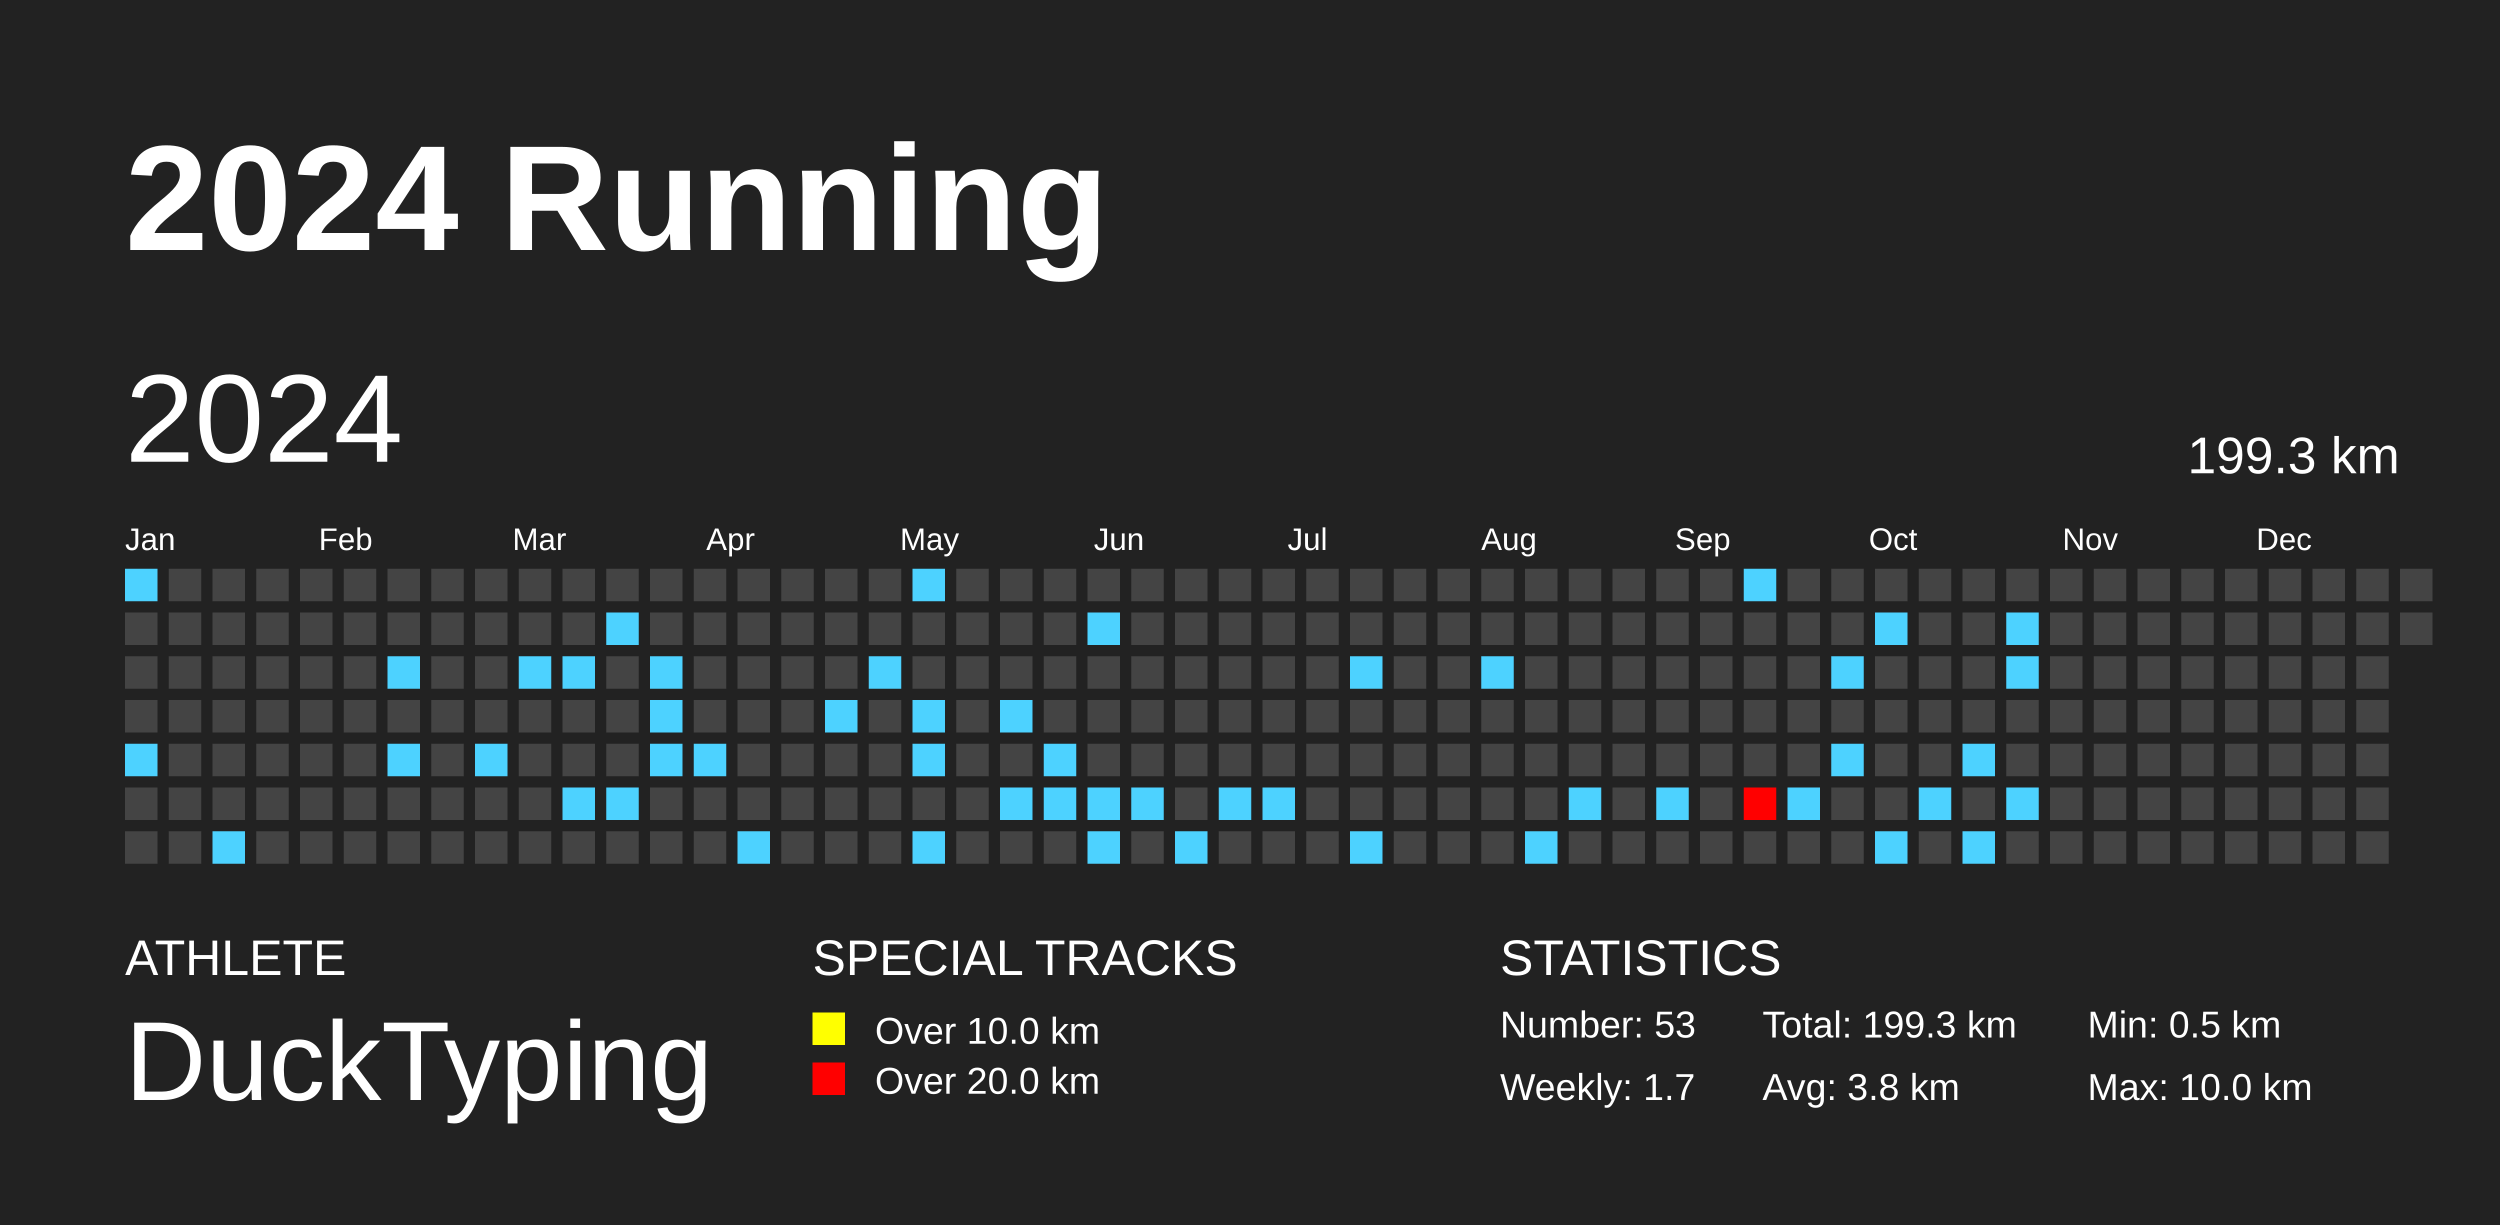
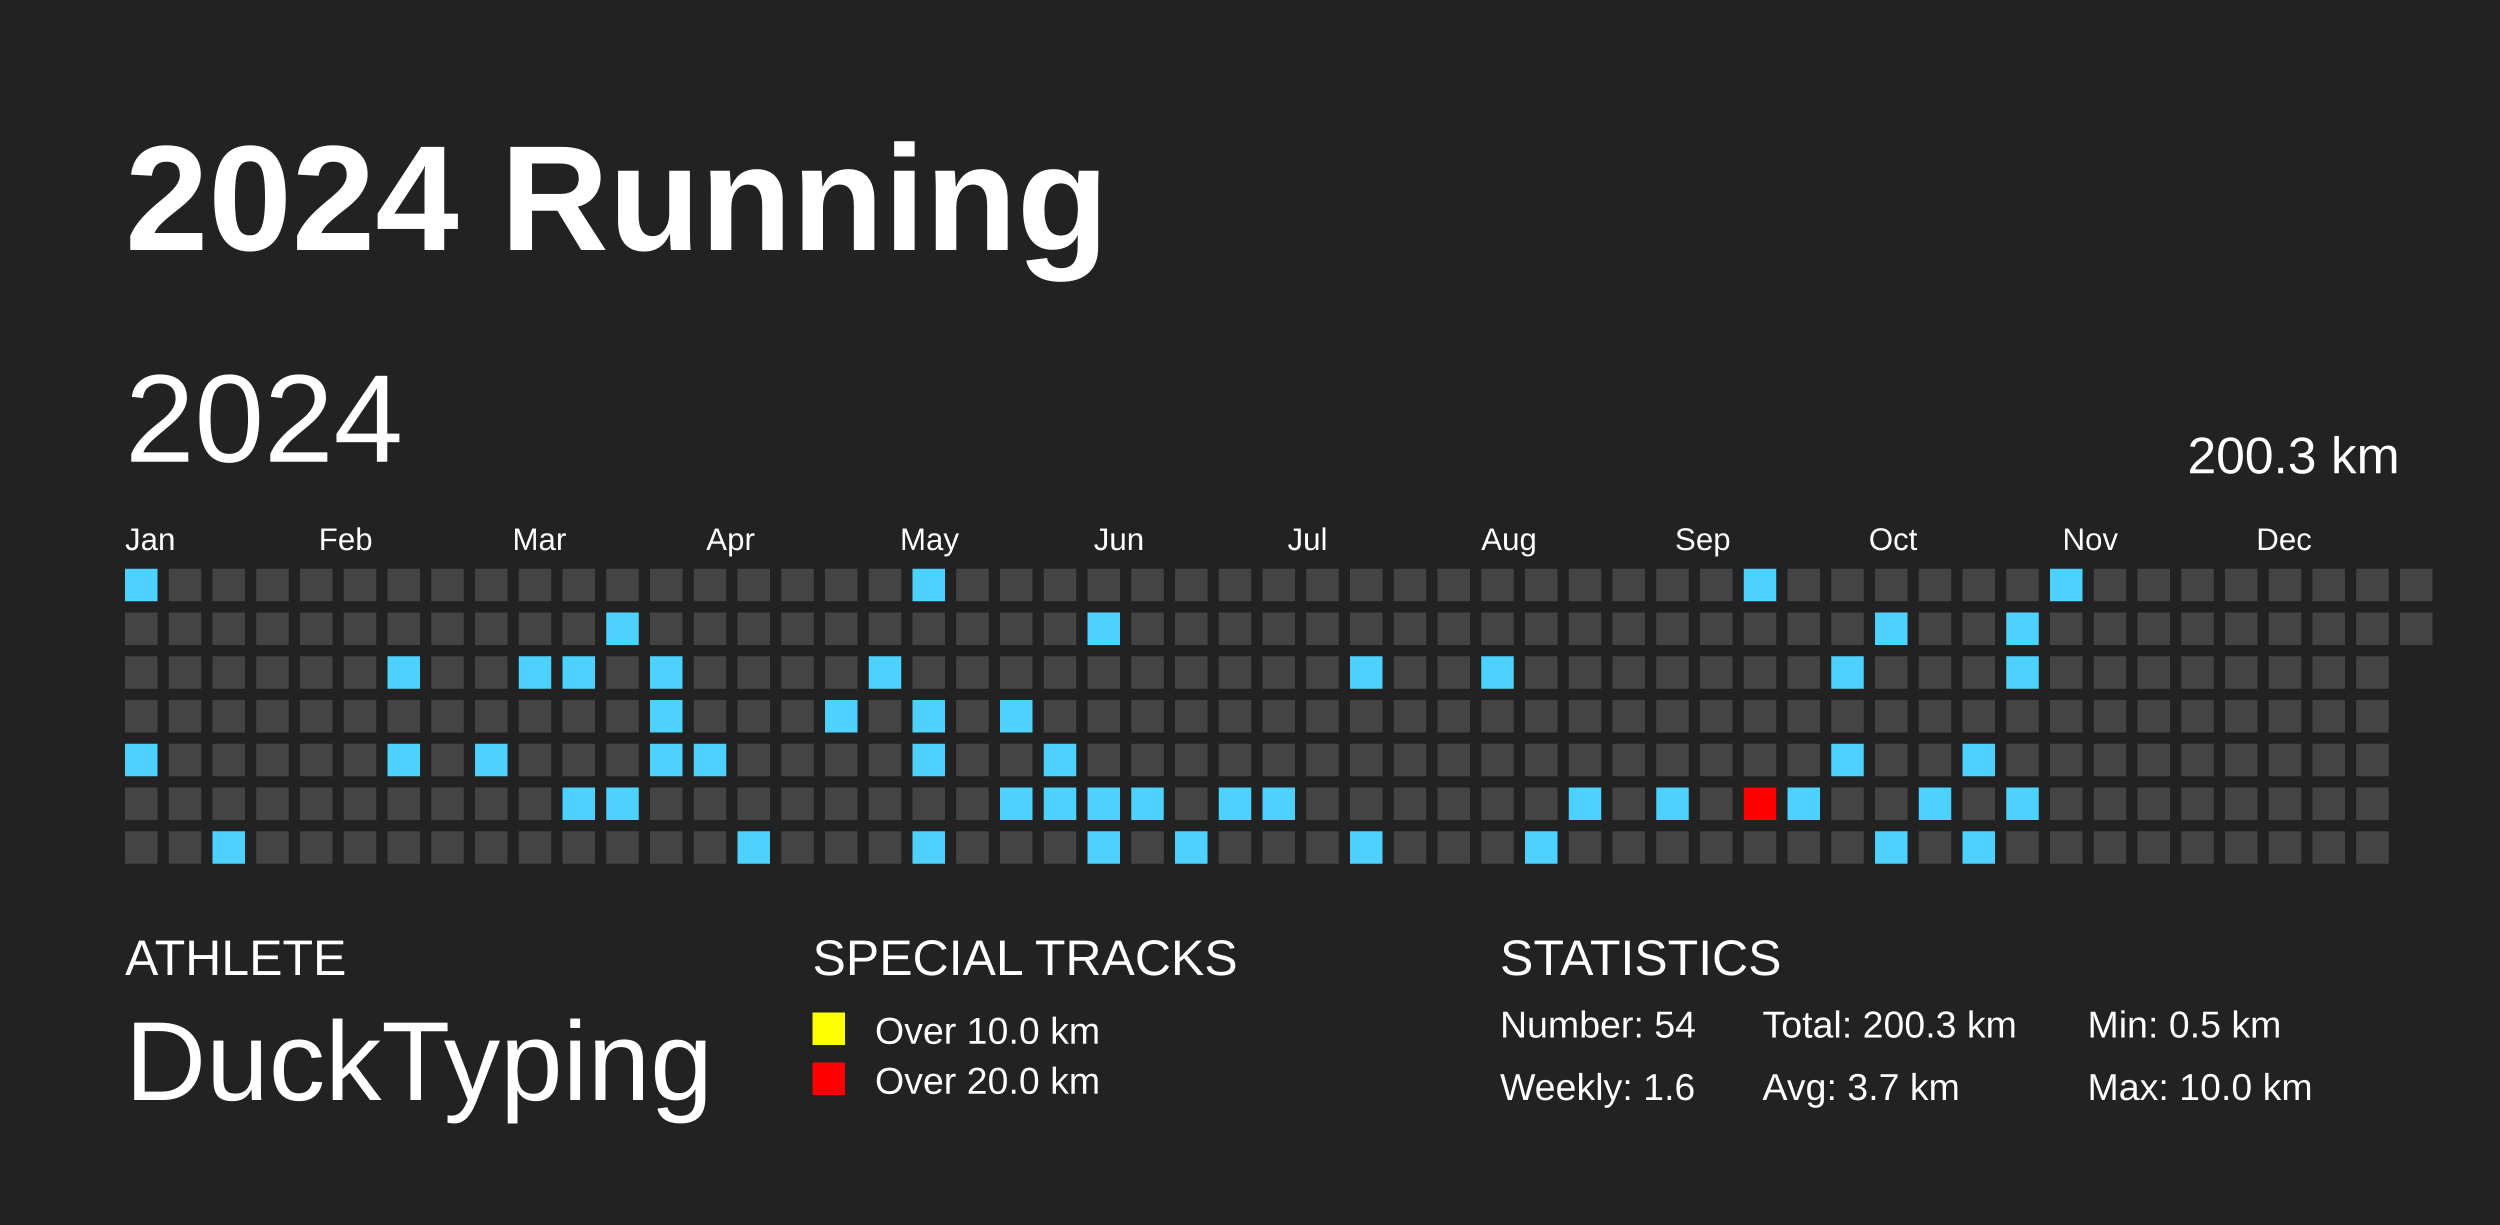
<svg xmlns="http://www.w3.org/2000/svg" baseProfile="full" height="98mm" version="1.1" viewBox="0,0,200,98" width="200mm">
  <defs />
  <rect fill="#222222" height="98" width="200" x="0" y="0" />
  <text fill="#FFFFFF" style="font-size:12px; font-family:Arial; font-weight:bold;" x="10" y="20">2024 Running</text>
  <text fill="#FFFFFF" style="font-size:4px; font-family:Arial" x="10" y="78">ATHLETE</text>
  <text fill="#FFFFFF" style="font-size:9px; font-family:Arial" x="10" y="88">DuckTyping</text>
  <text fill="#FFFFFF" style="font-size:4px; font-family:Arial" x="65" y="78">SPECIAL TRACKS</text>
  <rect fill="yellow" height="2.6" width="2.6" x="65" y="81" />
  <text fill="#FFFFFF" style="font-size:3px; font-family:Arial" x="70" y="83.5">Over 10.0 km</text>
  <rect fill="red" height="2.6" width="2.6" x="65" y="85" />
  <text fill="#FFFFFF" style="font-size:3px; font-family:Arial" x="70" y="87.5">Over 20.0 km</text>
  <text fill="#FFFFFF" style="font-size:4px; font-family:Arial" x="120" y="78">STATISTICS</text>
-   <text fill="#FFFFFF" style="font-size:3px; font-family:Arial" x="120" y="83">Number: 53</text>
-   <text fill="#FFFFFF" style="font-size:3px; font-family:Arial" x="120" y="88">Weekly: 1.7</text>
-   <text fill="#FFFFFF" style="font-size:3px; font-family:Arial" x="141" y="83">Total: 199.3 km</text>
-   <text fill="#FFFFFF" style="font-size:3px; font-family:Arial" x="141" y="88">Avg: 3.8 km</text>
+   <text fill="#FFFFFF" style="font-size:3px; font-family:Arial" x="120" y="83">Number: 54</text>
+   <text fill="#FFFFFF" style="font-size:3px; font-family:Arial" x="120" y="88">Weekly: 1.6</text>
+   <text fill="#FFFFFF" style="font-size:3px; font-family:Arial" x="141" y="83">Total: 200.3 km</text>
+   <text fill="#FFFFFF" style="font-size:3px; font-family:Arial" x="141" y="88">Avg: 3.7 km</text>
  <text fill="#FFFFFF" style="font-size:3px; font-family:Arial" x="167" y="83">Min: 0.5 km</text>
  <text fill="#FFFFFF" style="font-size:3px; font-family:Arial" x="167" y="88">Max: 10.0 km</text>
  <text dominant-baseline="hanging" fill="#FFFFFF" style="font-size:10.0px; font-family:Arial;" x="10" y="30">2024</text>
-   <text dominant-baseline="hanging" fill="#FFFFFF" style="font-size:4.125px; font-family:Arial;" x="175" y="35">199.3 km</text>
+   <text dominant-baseline="hanging" fill="#FFFFFF" style="font-size:4.125px; font-family:Arial;" x="175" y="35">200.3 km</text>
  <text fill="#FFFFFF" style="font-size:2.5px; font-family:Arial" x="10.0" y="44">Jan</text>
  <text fill="#FFFFFF" style="font-size:2.5px; font-family:Arial" x="25.5" y="44">Feb</text>
  <text fill="#FFFFFF" style="font-size:2.5px; font-family:Arial" x="41.0" y="44">Mar</text>
  <text fill="#FFFFFF" style="font-size:2.5px; font-family:Arial" x="56.5" y="44">Apr</text>
  <text fill="#FFFFFF" style="font-size:2.5px; font-family:Arial" x="72.0" y="44">May</text>
  <text fill="#FFFFFF" style="font-size:2.5px; font-family:Arial" x="87.5" y="44">Jun</text>
  <text fill="#FFFFFF" style="font-size:2.5px; font-family:Arial" x="103.0" y="44">Jul</text>
  <text fill="#FFFFFF" style="font-size:2.5px; font-family:Arial" x="118.5" y="44">Aug</text>
  <text fill="#FFFFFF" style="font-size:2.5px; font-family:Arial" x="134.0" y="44">Sep</text>
  <text fill="#FFFFFF" style="font-size:2.5px; font-family:Arial" x="149.5" y="44">Oct</text>
  <text fill="#FFFFFF" style="font-size:2.5px; font-family:Arial" x="165.0" y="44">Nov</text>
  <text fill="#FFFFFF" style="font-size:2.5px; font-family:Arial" x="180.5" y="44">Dec</text>
  <rect fill="#4dd2ff" height="2.6" width="2.6" x="10.0" y="45.5" />
  <rect fill="#444444" height="2.6" width="2.6" x="10.0" y="49.0" />
  <rect fill="#444444" height="2.6" width="2.6" x="10.0" y="52.5" />
  <rect fill="#444444" height="2.6" width="2.6" x="10.0" y="56.0" />
  <rect fill="#4dd2ff" height="2.6" width="2.6" x="10.0" y="59.5" />
  <rect fill="#444444" height="2.6" width="2.6" x="10.0" y="63.0" />
  <rect fill="#444444" height="2.6" width="2.6" x="10.0" y="66.5" />
  <rect fill="#444444" height="2.6" width="2.6" x="13.5" y="45.5" />
  <rect fill="#444444" height="2.6" width="2.6" x="13.5" y="49.0" />
  <rect fill="#444444" height="2.6" width="2.6" x="13.5" y="52.5" />
  <rect fill="#444444" height="2.6" width="2.6" x="13.5" y="56.0" />
  <rect fill="#444444" height="2.6" width="2.6" x="13.5" y="59.5" />
  <rect fill="#444444" height="2.6" width="2.6" x="13.5" y="63.0" />
  <rect fill="#444444" height="2.6" width="2.6" x="13.5" y="66.5" />
  <rect fill="#444444" height="2.6" width="2.6" x="17.0" y="45.5" />
  <rect fill="#444444" height="2.6" width="2.6" x="17.0" y="49.0" />
  <rect fill="#444444" height="2.6" width="2.6" x="17.0" y="52.5" />
  <rect fill="#444444" height="2.6" width="2.6" x="17.0" y="56.0" />
  <rect fill="#444444" height="2.6" width="2.6" x="17.0" y="59.5" />
  <rect fill="#444444" height="2.6" width="2.6" x="17.0" y="63.0" />
  <rect fill="#4dd2ff" height="2.6" width="2.6" x="17.0" y="66.5" />
  <rect fill="#444444" height="2.6" width="2.6" x="20.5" y="45.5" />
  <rect fill="#444444" height="2.6" width="2.6" x="20.5" y="49.0" />
  <rect fill="#444444" height="2.6" width="2.6" x="20.5" y="52.5" />
  <rect fill="#444444" height="2.6" width="2.6" x="20.5" y="56.0" />
  <rect fill="#444444" height="2.6" width="2.6" x="20.5" y="59.5" />
  <rect fill="#444444" height="2.6" width="2.6" x="20.5" y="63.0" />
  <rect fill="#444444" height="2.6" width="2.6" x="20.5" y="66.5" />
  <rect fill="#444444" height="2.6" width="2.6" x="24.0" y="45.5" />
  <rect fill="#444444" height="2.6" width="2.6" x="24.0" y="49.0" />
  <rect fill="#444444" height="2.6" width="2.6" x="24.0" y="52.5" />
  <rect fill="#444444" height="2.6" width="2.6" x="24.0" y="56.0" />
  <rect fill="#444444" height="2.6" width="2.6" x="24.0" y="59.5" />
  <rect fill="#444444" height="2.6" width="2.6" x="24.0" y="63.0" />
  <rect fill="#444444" height="2.6" width="2.6" x="24.0" y="66.5" />
  <rect fill="#444444" height="2.6" width="2.6" x="27.5" y="45.5" />
  <rect fill="#444444" height="2.6" width="2.6" x="27.5" y="49.0" />
  <rect fill="#444444" height="2.6" width="2.6" x="27.5" y="52.5" />
  <rect fill="#444444" height="2.6" width="2.6" x="27.5" y="56.0" />
  <rect fill="#444444" height="2.6" width="2.6" x="27.5" y="59.5" />
  <rect fill="#444444" height="2.6" width="2.6" x="27.5" y="63.0" />
  <rect fill="#444444" height="2.6" width="2.6" x="27.5" y="66.5" />
  <rect fill="#444444" height="2.6" width="2.6" x="31.0" y="45.5" />
  <rect fill="#444444" height="2.6" width="2.6" x="31.0" y="49.0" />
  <rect fill="#4dd2ff" height="2.6" width="2.6" x="31.0" y="52.5" />
  <rect fill="#444444" height="2.6" width="2.6" x="31.0" y="56.0" />
  <rect fill="#4dd2ff" height="2.6" width="2.6" x="31.0" y="59.5" />
  <rect fill="#444444" height="2.6" width="2.6" x="31.0" y="63.0" />
  <rect fill="#444444" height="2.6" width="2.6" x="31.0" y="66.5" />
  <rect fill="#444444" height="2.6" width="2.6" x="34.5" y="45.5" />
  <rect fill="#444444" height="2.6" width="2.6" x="34.5" y="49.0" />
  <rect fill="#444444" height="2.6" width="2.6" x="34.5" y="52.5" />
  <rect fill="#444444" height="2.6" width="2.6" x="34.5" y="56.0" />
  <rect fill="#444444" height="2.6" width="2.6" x="34.5" y="59.5" />
  <rect fill="#444444" height="2.6" width="2.6" x="34.5" y="63.0" />
  <rect fill="#444444" height="2.6" width="2.6" x="34.5" y="66.5" />
  <rect fill="#444444" height="2.6" width="2.6" x="38.0" y="45.5" />
  <rect fill="#444444" height="2.6" width="2.6" x="38.0" y="49.0" />
  <rect fill="#444444" height="2.6" width="2.6" x="38.0" y="52.5" />
  <rect fill="#444444" height="2.6" width="2.6" x="38.0" y="56.0" />
  <rect fill="#4dd2ff" height="2.6" width="2.6" x="38.0" y="59.5" />
  <rect fill="#444444" height="2.6" width="2.6" x="38.0" y="63.0" />
  <rect fill="#444444" height="2.6" width="2.6" x="38.0" y="66.5" />
  <rect fill="#444444" height="2.6" width="2.6" x="41.5" y="45.5" />
  <rect fill="#444444" height="2.6" width="2.6" x="41.5" y="49.0" />
  <rect fill="#4dd2ff" height="2.6" width="2.6" x="41.5" y="52.5" />
  <rect fill="#444444" height="2.6" width="2.6" x="41.5" y="56.0" />
  <rect fill="#444444" height="2.6" width="2.6" x="41.5" y="59.5" />
  <rect fill="#444444" height="2.6" width="2.6" x="41.5" y="63.0" />
  <rect fill="#444444" height="2.6" width="2.6" x="41.5" y="66.5" />
  <rect fill="#444444" height="2.6" width="2.6" x="45.0" y="45.5" />
  <rect fill="#444444" height="2.6" width="2.6" x="45.0" y="49.0" />
  <rect fill="#4dd2ff" height="2.6" width="2.6" x="45.0" y="52.5" />
  <rect fill="#444444" height="2.6" width="2.6" x="45.0" y="56.0" />
  <rect fill="#444444" height="2.6" width="2.6" x="45.0" y="59.5" />
  <rect fill="#4dd2ff" height="2.6" width="2.6" x="45.0" y="63.0" />
  <rect fill="#444444" height="2.6" width="2.6" x="45.0" y="66.5" />
  <rect fill="#444444" height="2.6" width="2.6" x="48.5" y="45.5" />
  <rect fill="#4dd2ff" height="2.6" width="2.6" x="48.5" y="49.0" />
  <rect fill="#444444" height="2.6" width="2.6" x="48.5" y="52.5" />
  <rect fill="#444444" height="2.6" width="2.6" x="48.5" y="56.0" />
  <rect fill="#444444" height="2.6" width="2.6" x="48.5" y="59.5" />
  <rect fill="#4dd2ff" height="2.6" width="2.6" x="48.5" y="63.0" />
  <rect fill="#444444" height="2.6" width="2.6" x="48.5" y="66.5" />
  <rect fill="#444444" height="2.6" width="2.6" x="52.0" y="45.5" />
  <rect fill="#444444" height="2.6" width="2.6" x="52.0" y="49.0" />
  <rect fill="#4dd2ff" height="2.6" width="2.6" x="52.0" y="52.5" />
  <rect fill="#4dd2ff" height="2.6" width="2.6" x="52.0" y="56.0" />
  <rect fill="#4dd2ff" height="2.6" width="2.6" x="52.0" y="59.5" />
  <rect fill="#444444" height="2.6" width="2.6" x="52.0" y="63.0" />
  <rect fill="#444444" height="2.6" width="2.6" x="52.0" y="66.5" />
  <rect fill="#444444" height="2.6" width="2.6" x="55.5" y="45.5" />
  <rect fill="#444444" height="2.6" width="2.6" x="55.5" y="49.0" />
  <rect fill="#444444" height="2.6" width="2.6" x="55.5" y="52.5" />
  <rect fill="#444444" height="2.6" width="2.6" x="55.5" y="56.0" />
  <rect fill="#4dd2ff" height="2.6" width="2.6" x="55.5" y="59.5" />
  <rect fill="#444444" height="2.6" width="2.6" x="55.5" y="63.0" />
  <rect fill="#444444" height="2.6" width="2.6" x="55.5" y="66.5" />
  <rect fill="#444444" height="2.6" width="2.6" x="59.0" y="45.5" />
  <rect fill="#444444" height="2.6" width="2.6" x="59.0" y="49.0" />
  <rect fill="#444444" height="2.6" width="2.6" x="59.0" y="52.5" />
  <rect fill="#444444" height="2.6" width="2.6" x="59.0" y="56.0" />
  <rect fill="#444444" height="2.6" width="2.6" x="59.0" y="59.5" />
  <rect fill="#444444" height="2.6" width="2.6" x="59.0" y="63.0" />
  <rect fill="#4dd2ff" height="2.6" width="2.6" x="59.0" y="66.5" />
  <rect fill="#444444" height="2.6" width="2.6" x="62.5" y="45.5" />
  <rect fill="#444444" height="2.6" width="2.6" x="62.5" y="49.0" />
  <rect fill="#444444" height="2.6" width="2.6" x="62.5" y="52.5" />
  <rect fill="#444444" height="2.6" width="2.6" x="62.5" y="56.0" />
  <rect fill="#444444" height="2.6" width="2.6" x="62.5" y="59.5" />
  <rect fill="#444444" height="2.6" width="2.6" x="62.5" y="63.0" />
  <rect fill="#444444" height="2.6" width="2.6" x="62.5" y="66.5" />
  <rect fill="#444444" height="2.6" width="2.6" x="66.0" y="45.5" />
  <rect fill="#444444" height="2.6" width="2.6" x="66.0" y="49.0" />
  <rect fill="#444444" height="2.6" width="2.6" x="66.0" y="52.5" />
  <rect fill="#4dd2ff" height="2.6" width="2.6" x="66.0" y="56.0" />
  <rect fill="#444444" height="2.6" width="2.6" x="66.0" y="59.5" />
  <rect fill="#444444" height="2.6" width="2.6" x="66.0" y="63.0" />
  <rect fill="#444444" height="2.6" width="2.6" x="66.0" y="66.5" />
  <rect fill="#444444" height="2.6" width="2.6" x="69.5" y="45.5" />
  <rect fill="#444444" height="2.6" width="2.6" x="69.5" y="49.0" />
  <rect fill="#4dd2ff" height="2.6" width="2.6" x="69.5" y="52.5" />
  <rect fill="#444444" height="2.6" width="2.6" x="69.5" y="56.0" />
  <rect fill="#444444" height="2.6" width="2.6" x="69.5" y="59.5" />
  <rect fill="#444444" height="2.6" width="2.6" x="69.5" y="63.0" />
  <rect fill="#444444" height="2.6" width="2.6" x="69.5" y="66.5" />
  <rect fill="#4dd2ff" height="2.6" width="2.6" x="73.0" y="45.5" />
  <rect fill="#444444" height="2.6" width="2.6" x="73.0" y="49.0" />
  <rect fill="#444444" height="2.6" width="2.6" x="73.0" y="52.5" />
  <rect fill="#4dd2ff" height="2.6" width="2.6" x="73.0" y="56.0" />
  <rect fill="#4dd2ff" height="2.6" width="2.6" x="73.0" y="59.5" />
  <rect fill="#444444" height="2.6" width="2.6" x="73.0" y="63.0" />
  <rect fill="#4dd2ff" height="2.6" width="2.6" x="73.0" y="66.5" />
  <rect fill="#444444" height="2.6" width="2.6" x="76.5" y="45.5" />
  <rect fill="#444444" height="2.6" width="2.6" x="76.5" y="49.0" />
  <rect fill="#444444" height="2.6" width="2.6" x="76.5" y="52.5" />
  <rect fill="#444444" height="2.6" width="2.6" x="76.5" y="56.0" />
  <rect fill="#444444" height="2.6" width="2.6" x="76.5" y="59.5" />
  <rect fill="#444444" height="2.6" width="2.6" x="76.5" y="63.0" />
  <rect fill="#444444" height="2.6" width="2.6" x="76.5" y="66.5" />
  <rect fill="#444444" height="2.6" width="2.6" x="80.0" y="45.5" />
  <rect fill="#444444" height="2.6" width="2.6" x="80.0" y="49.0" />
  <rect fill="#444444" height="2.6" width="2.6" x="80.0" y="52.5" />
  <rect fill="#4dd2ff" height="2.6" width="2.6" x="80.0" y="56.0" />
  <rect fill="#444444" height="2.6" width="2.6" x="80.0" y="59.5" />
  <rect fill="#4dd2ff" height="2.6" width="2.6" x="80.0" y="63.0" />
  <rect fill="#444444" height="2.6" width="2.6" x="80.0" y="66.5" />
  <rect fill="#444444" height="2.6" width="2.6" x="83.5" y="45.5" />
  <rect fill="#444444" height="2.6" width="2.6" x="83.5" y="49.0" />
  <rect fill="#444444" height="2.6" width="2.6" x="83.5" y="52.5" />
  <rect fill="#444444" height="2.6" width="2.6" x="83.5" y="56.0" />
  <rect fill="#4dd2ff" height="2.6" width="2.6" x="83.5" y="59.5" />
  <rect fill="#4dd2ff" height="2.6" width="2.6" x="83.5" y="63.0" />
  <rect fill="#444444" height="2.6" width="2.6" x="83.5" y="66.5" />
  <rect fill="#444444" height="2.6" width="2.6" x="87.0" y="45.5" />
  <rect fill="#4dd2ff" height="2.6" width="2.6" x="87.0" y="49.0" />
  <rect fill="#444444" height="2.6" width="2.6" x="87.0" y="52.5" />
  <rect fill="#444444" height="2.6" width="2.6" x="87.0" y="56.0" />
  <rect fill="#444444" height="2.6" width="2.6" x="87.0" y="59.5" />
  <rect fill="#4dd2ff" height="2.6" width="2.6" x="87.0" y="63.0" />
  <rect fill="#4dd2ff" height="2.6" width="2.6" x="87.0" y="66.5" />
  <rect fill="#444444" height="2.6" width="2.6" x="90.5" y="45.5" />
  <rect fill="#444444" height="2.6" width="2.6" x="90.5" y="49.0" />
  <rect fill="#444444" height="2.6" width="2.6" x="90.5" y="52.5" />
  <rect fill="#444444" height="2.6" width="2.6" x="90.5" y="56.0" />
  <rect fill="#444444" height="2.6" width="2.6" x="90.5" y="59.5" />
  <rect fill="#4dd2ff" height="2.6" width="2.6" x="90.5" y="63.0" />
  <rect fill="#444444" height="2.6" width="2.6" x="90.5" y="66.5" />
  <rect fill="#444444" height="2.6" width="2.6" x="94.0" y="45.5" />
  <rect fill="#444444" height="2.6" width="2.6" x="94.0" y="49.0" />
  <rect fill="#444444" height="2.6" width="2.6" x="94.0" y="52.5" />
  <rect fill="#444444" height="2.6" width="2.6" x="94.0" y="56.0" />
  <rect fill="#444444" height="2.6" width="2.6" x="94.0" y="59.5" />
  <rect fill="#444444" height="2.6" width="2.6" x="94.0" y="63.0" />
  <rect fill="#4dd2ff" height="2.6" width="2.6" x="94.0" y="66.5" />
  <rect fill="#444444" height="2.6" width="2.6" x="97.5" y="45.5" />
  <rect fill="#444444" height="2.6" width="2.6" x="97.5" y="49.0" />
  <rect fill="#444444" height="2.6" width="2.6" x="97.5" y="52.5" />
  <rect fill="#444444" height="2.6" width="2.6" x="97.5" y="56.0" />
  <rect fill="#444444" height="2.6" width="2.6" x="97.5" y="59.5" />
  <rect fill="#4dd2ff" height="2.6" width="2.6" x="97.5" y="63.0" />
  <rect fill="#444444" height="2.6" width="2.6" x="97.5" y="66.5" />
  <rect fill="#444444" height="2.6" width="2.6" x="101.0" y="45.5" />
  <rect fill="#444444" height="2.6" width="2.6" x="101.0" y="49.0" />
  <rect fill="#444444" height="2.6" width="2.6" x="101.0" y="52.5" />
  <rect fill="#444444" height="2.6" width="2.6" x="101.0" y="56.0" />
  <rect fill="#444444" height="2.6" width="2.6" x="101.0" y="59.5" />
  <rect fill="#4dd2ff" height="2.6" width="2.6" x="101.0" y="63.0" />
  <rect fill="#444444" height="2.6" width="2.6" x="101.0" y="66.5" />
  <rect fill="#444444" height="2.6" width="2.6" x="104.5" y="45.5" />
  <rect fill="#444444" height="2.6" width="2.6" x="104.5" y="49.0" />
  <rect fill="#444444" height="2.6" width="2.6" x="104.5" y="52.5" />
  <rect fill="#444444" height="2.6" width="2.6" x="104.5" y="56.0" />
  <rect fill="#444444" height="2.6" width="2.6" x="104.5" y="59.5" />
  <rect fill="#444444" height="2.6" width="2.6" x="104.5" y="63.0" />
  <rect fill="#444444" height="2.6" width="2.6" x="104.5" y="66.5" />
  <rect fill="#444444" height="2.6" width="2.6" x="108.0" y="45.5" />
  <rect fill="#444444" height="2.6" width="2.6" x="108.0" y="49.0" />
  <rect fill="#4dd2ff" height="2.6" width="2.6" x="108.0" y="52.5" />
  <rect fill="#444444" height="2.6" width="2.6" x="108.0" y="56.0" />
  <rect fill="#444444" height="2.6" width="2.6" x="108.0" y="59.5" />
  <rect fill="#444444" height="2.6" width="2.6" x="108.0" y="63.0" />
  <rect fill="#4dd2ff" height="2.6" width="2.6" x="108.0" y="66.5" />
  <rect fill="#444444" height="2.6" width="2.6" x="111.5" y="45.5" />
  <rect fill="#444444" height="2.6" width="2.6" x="111.5" y="49.0" />
  <rect fill="#444444" height="2.6" width="2.6" x="111.5" y="52.5" />
  <rect fill="#444444" height="2.6" width="2.6" x="111.5" y="56.0" />
  <rect fill="#444444" height="2.6" width="2.6" x="111.5" y="59.5" />
  <rect fill="#444444" height="2.6" width="2.6" x="111.5" y="63.0" />
  <rect fill="#444444" height="2.6" width="2.6" x="111.5" y="66.5" />
  <rect fill="#444444" height="2.6" width="2.6" x="115.0" y="45.5" />
  <rect fill="#444444" height="2.6" width="2.6" x="115.0" y="49.0" />
  <rect fill="#444444" height="2.6" width="2.6" x="115.0" y="52.5" />
  <rect fill="#444444" height="2.6" width="2.6" x="115.0" y="56.0" />
  <rect fill="#444444" height="2.6" width="2.6" x="115.0" y="59.5" />
  <rect fill="#444444" height="2.6" width="2.6" x="115.0" y="63.0" />
  <rect fill="#444444" height="2.6" width="2.6" x="115.0" y="66.5" />
  <rect fill="#444444" height="2.6" width="2.6" x="118.5" y="45.5" />
  <rect fill="#444444" height="2.6" width="2.6" x="118.5" y="49.0" />
  <rect fill="#4dd2ff" height="2.6" width="2.6" x="118.5" y="52.5" />
  <rect fill="#444444" height="2.6" width="2.6" x="118.5" y="56.0" />
  <rect fill="#444444" height="2.6" width="2.6" x="118.5" y="59.5" />
  <rect fill="#444444" height="2.6" width="2.6" x="118.5" y="63.0" />
  <rect fill="#444444" height="2.6" width="2.6" x="118.5" y="66.5" />
  <rect fill="#444444" height="2.6" width="2.6" x="122.0" y="45.5" />
  <rect fill="#444444" height="2.6" width="2.6" x="122.0" y="49.0" />
  <rect fill="#444444" height="2.6" width="2.6" x="122.0" y="52.5" />
  <rect fill="#444444" height="2.6" width="2.6" x="122.0" y="56.0" />
  <rect fill="#444444" height="2.6" width="2.6" x="122.0" y="59.5" />
  <rect fill="#444444" height="2.6" width="2.6" x="122.0" y="63.0" />
  <rect fill="#4dd2ff" height="2.6" width="2.6" x="122.0" y="66.5" />
  <rect fill="#444444" height="2.6" width="2.6" x="125.5" y="45.5" />
  <rect fill="#444444" height="2.6" width="2.6" x="125.5" y="49.0" />
  <rect fill="#444444" height="2.6" width="2.6" x="125.5" y="52.5" />
  <rect fill="#444444" height="2.6" width="2.6" x="125.5" y="56.0" />
  <rect fill="#444444" height="2.6" width="2.6" x="125.5" y="59.5" />
  <rect fill="#4dd2ff" height="2.6" width="2.6" x="125.5" y="63.0" />
  <rect fill="#444444" height="2.6" width="2.6" x="125.5" y="66.5" />
  <rect fill="#444444" height="2.6" width="2.6" x="129.0" y="45.5" />
  <rect fill="#444444" height="2.6" width="2.6" x="129.0" y="49.0" />
  <rect fill="#444444" height="2.6" width="2.6" x="129.0" y="52.5" />
  <rect fill="#444444" height="2.6" width="2.6" x="129.0" y="56.0" />
  <rect fill="#444444" height="2.6" width="2.6" x="129.0" y="59.5" />
  <rect fill="#444444" height="2.6" width="2.6" x="129.0" y="63.0" />
  <rect fill="#444444" height="2.6" width="2.6" x="129.0" y="66.5" />
  <rect fill="#444444" height="2.6" width="2.6" x="132.5" y="45.5" />
  <rect fill="#444444" height="2.6" width="2.6" x="132.5" y="49.0" />
  <rect fill="#444444" height="2.6" width="2.6" x="132.5" y="52.5" />
  <rect fill="#444444" height="2.6" width="2.6" x="132.5" y="56.0" />
  <rect fill="#444444" height="2.6" width="2.6" x="132.5" y="59.5" />
  <rect fill="#4dd2ff" height="2.6" width="2.6" x="132.5" y="63.0" />
  <rect fill="#444444" height="2.6" width="2.6" x="132.5" y="66.5" />
  <rect fill="#444444" height="2.6" width="2.6" x="136.0" y="45.5" />
  <rect fill="#444444" height="2.6" width="2.6" x="136.0" y="49.0" />
  <rect fill="#444444" height="2.6" width="2.6" x="136.0" y="52.5" />
  <rect fill="#444444" height="2.6" width="2.6" x="136.0" y="56.0" />
  <rect fill="#444444" height="2.6" width="2.6" x="136.0" y="59.5" />
  <rect fill="#444444" height="2.6" width="2.6" x="136.0" y="63.0" />
  <rect fill="#444444" height="2.6" width="2.6" x="136.0" y="66.5" />
  <rect fill="#4dd2ff" height="2.6" width="2.6" x="139.5" y="45.5" />
  <rect fill="#444444" height="2.6" width="2.6" x="139.5" y="49.0" />
  <rect fill="#444444" height="2.6" width="2.6" x="139.5" y="52.5" />
  <rect fill="#444444" height="2.6" width="2.6" x="139.5" y="56.0" />
  <rect fill="#444444" height="2.6" width="2.6" x="139.5" y="59.5" />
  <rect fill="#ff0000" height="2.6" width="2.6" x="139.5" y="63.0" />
  <rect fill="#444444" height="2.6" width="2.6" x="139.5" y="66.5" />
  <rect fill="#444444" height="2.6" width="2.6" x="143.0" y="45.5" />
  <rect fill="#444444" height="2.6" width="2.6" x="143.0" y="49.0" />
  <rect fill="#444444" height="2.6" width="2.6" x="143.0" y="52.5" />
  <rect fill="#444444" height="2.6" width="2.6" x="143.0" y="56.0" />
  <rect fill="#444444" height="2.6" width="2.6" x="143.0" y="59.5" />
  <rect fill="#4dd2ff" height="2.6" width="2.6" x="143.0" y="63.0" />
  <rect fill="#444444" height="2.6" width="2.6" x="143.0" y="66.5" />
  <rect fill="#444444" height="2.6" width="2.6" x="146.5" y="45.5" />
  <rect fill="#444444" height="2.6" width="2.6" x="146.5" y="49.0" />
  <rect fill="#4dd2ff" height="2.6" width="2.6" x="146.5" y="52.5" />
  <rect fill="#444444" height="2.6" width="2.6" x="146.5" y="56.0" />
  <rect fill="#4dd2ff" height="2.6" width="2.6" x="146.5" y="59.5" />
  <rect fill="#444444" height="2.6" width="2.6" x="146.5" y="63.0" />
  <rect fill="#444444" height="2.6" width="2.6" x="146.5" y="66.5" />
  <rect fill="#444444" height="2.6" width="2.6" x="150.0" y="45.5" />
  <rect fill="#4dd2ff" height="2.6" width="2.6" x="150.0" y="49.0" />
  <rect fill="#444444" height="2.6" width="2.6" x="150.0" y="52.5" />
  <rect fill="#444444" height="2.6" width="2.6" x="150.0" y="56.0" />
  <rect fill="#444444" height="2.6" width="2.6" x="150.0" y="59.5" />
  <rect fill="#444444" height="2.6" width="2.6" x="150.0" y="63.0" />
  <rect fill="#4dd2ff" height="2.6" width="2.6" x="150.0" y="66.5" />
  <rect fill="#444444" height="2.6" width="2.6" x="153.5" y="45.5" />
  <rect fill="#444444" height="2.6" width="2.6" x="153.5" y="49.0" />
  <rect fill="#444444" height="2.6" width="2.6" x="153.5" y="52.5" />
  <rect fill="#444444" height="2.6" width="2.6" x="153.5" y="56.0" />
  <rect fill="#444444" height="2.6" width="2.6" x="153.5" y="59.5" />
  <rect fill="#4dd2ff" height="2.6" width="2.6" x="153.5" y="63.0" />
  <rect fill="#444444" height="2.6" width="2.6" x="153.5" y="66.5" />
  <rect fill="#444444" height="2.6" width="2.6" x="157.0" y="45.5" />
  <rect fill="#444444" height="2.6" width="2.6" x="157.0" y="49.0" />
  <rect fill="#444444" height="2.6" width="2.6" x="157.0" y="52.5" />
  <rect fill="#444444" height="2.6" width="2.6" x="157.0" y="56.0" />
  <rect fill="#4dd2ff" height="2.6" width="2.6" x="157.0" y="59.5" />
  <rect fill="#444444" height="2.6" width="2.6" x="157.0" y="63.0" />
  <rect fill="#4dd2ff" height="2.6" width="2.6" x="157.0" y="66.5" />
  <rect fill="#444444" height="2.6" width="2.6" x="160.5" y="45.5" />
  <rect fill="#4dd2ff" height="2.6" width="2.6" x="160.5" y="49.0" />
  <rect fill="#4dd2ff" height="2.6" width="2.6" x="160.5" y="52.5" />
  <rect fill="#444444" height="2.6" width="2.6" x="160.5" y="56.0" />
  <rect fill="#444444" height="2.6" width="2.6" x="160.5" y="59.5" />
  <rect fill="#4dd2ff" height="2.6" width="2.6" x="160.5" y="63.0" />
  <rect fill="#444444" height="2.6" width="2.6" x="160.5" y="66.5" />
-   <rect fill="#444444" height="2.6" width="2.6" x="164.0" y="45.5" />
+   <rect fill="#4dd2ff" height="2.6" width="2.6" x="164.0" y="45.5" />
  <rect fill="#444444" height="2.6" width="2.6" x="164.0" y="49.0" />
  <rect fill="#444444" height="2.6" width="2.6" x="164.0" y="52.5" />
  <rect fill="#444444" height="2.6" width="2.6" x="164.0" y="56.0" />
  <rect fill="#444444" height="2.6" width="2.6" x="164.0" y="59.5" />
  <rect fill="#444444" height="2.6" width="2.6" x="164.0" y="63.0" />
  <rect fill="#444444" height="2.6" width="2.6" x="164.0" y="66.5" />
  <rect fill="#444444" height="2.6" width="2.6" x="167.5" y="45.5" />
  <rect fill="#444444" height="2.6" width="2.6" x="167.5" y="49.0" />
  <rect fill="#444444" height="2.6" width="2.6" x="167.5" y="52.5" />
  <rect fill="#444444" height="2.6" width="2.6" x="167.5" y="56.0" />
  <rect fill="#444444" height="2.6" width="2.6" x="167.5" y="59.5" />
  <rect fill="#444444" height="2.6" width="2.6" x="167.5" y="63.0" />
  <rect fill="#444444" height="2.6" width="2.6" x="167.5" y="66.5" />
  <rect fill="#444444" height="2.6" width="2.6" x="171.0" y="45.5" />
  <rect fill="#444444" height="2.6" width="2.6" x="171.0" y="49.0" />
  <rect fill="#444444" height="2.6" width="2.6" x="171.0" y="52.5" />
  <rect fill="#444444" height="2.6" width="2.6" x="171.0" y="56.0" />
  <rect fill="#444444" height="2.6" width="2.6" x="171.0" y="59.5" />
  <rect fill="#444444" height="2.6" width="2.6" x="171.0" y="63.0" />
  <rect fill="#444444" height="2.6" width="2.6" x="171.0" y="66.5" />
  <rect fill="#444444" height="2.6" width="2.6" x="174.5" y="45.5" />
  <rect fill="#444444" height="2.6" width="2.6" x="174.5" y="49.0" />
  <rect fill="#444444" height="2.6" width="2.6" x="174.5" y="52.5" />
  <rect fill="#444444" height="2.6" width="2.6" x="174.5" y="56.0" />
  <rect fill="#444444" height="2.6" width="2.6" x="174.5" y="59.5" />
  <rect fill="#444444" height="2.6" width="2.6" x="174.5" y="63.0" />
  <rect fill="#444444" height="2.6" width="2.6" x="174.5" y="66.5" />
  <rect fill="#444444" height="2.6" width="2.6" x="178.0" y="45.5" />
  <rect fill="#444444" height="2.6" width="2.6" x="178.0" y="49.0" />
  <rect fill="#444444" height="2.6" width="2.6" x="178.0" y="52.5" />
  <rect fill="#444444" height="2.6" width="2.6" x="178.0" y="56.0" />
  <rect fill="#444444" height="2.6" width="2.6" x="178.0" y="59.5" />
  <rect fill="#444444" height="2.6" width="2.6" x="178.0" y="63.0" />
  <rect fill="#444444" height="2.6" width="2.6" x="178.0" y="66.5" />
  <rect fill="#444444" height="2.6" width="2.6" x="181.5" y="45.5" />
  <rect fill="#444444" height="2.6" width="2.6" x="181.5" y="49.0" />
  <rect fill="#444444" height="2.6" width="2.6" x="181.5" y="52.5" />
  <rect fill="#444444" height="2.6" width="2.6" x="181.5" y="56.0" />
  <rect fill="#444444" height="2.6" width="2.6" x="181.5" y="59.5" />
  <rect fill="#444444" height="2.6" width="2.6" x="181.5" y="63.0" />
  <rect fill="#444444" height="2.6" width="2.6" x="181.5" y="66.5" />
  <rect fill="#444444" height="2.6" width="2.6" x="185.0" y="45.5" />
  <rect fill="#444444" height="2.6" width="2.6" x="185.0" y="49.0" />
  <rect fill="#444444" height="2.6" width="2.6" x="185.0" y="52.5" />
  <rect fill="#444444" height="2.6" width="2.6" x="185.0" y="56.0" />
  <rect fill="#444444" height="2.6" width="2.6" x="185.0" y="59.5" />
  <rect fill="#444444" height="2.6" width="2.6" x="185.0" y="63.0" />
  <rect fill="#444444" height="2.6" width="2.6" x="185.0" y="66.5" />
  <rect fill="#444444" height="2.6" width="2.6" x="188.5" y="45.5" />
  <rect fill="#444444" height="2.6" width="2.6" x="188.5" y="49.0" />
  <rect fill="#444444" height="2.6" width="2.6" x="188.5" y="52.5" />
  <rect fill="#444444" height="2.6" width="2.6" x="188.5" y="56.0" />
  <rect fill="#444444" height="2.6" width="2.6" x="188.5" y="59.5" />
  <rect fill="#444444" height="2.6" width="2.6" x="188.5" y="63.0" />
  <rect fill="#444444" height="2.6" width="2.6" x="188.5" y="66.5" />
  <rect fill="#444444" height="2.6" width="2.6" x="192.0" y="45.5" />
  <rect fill="#444444" height="2.6" width="2.6" x="192.0" y="49.0" />
</svg>
